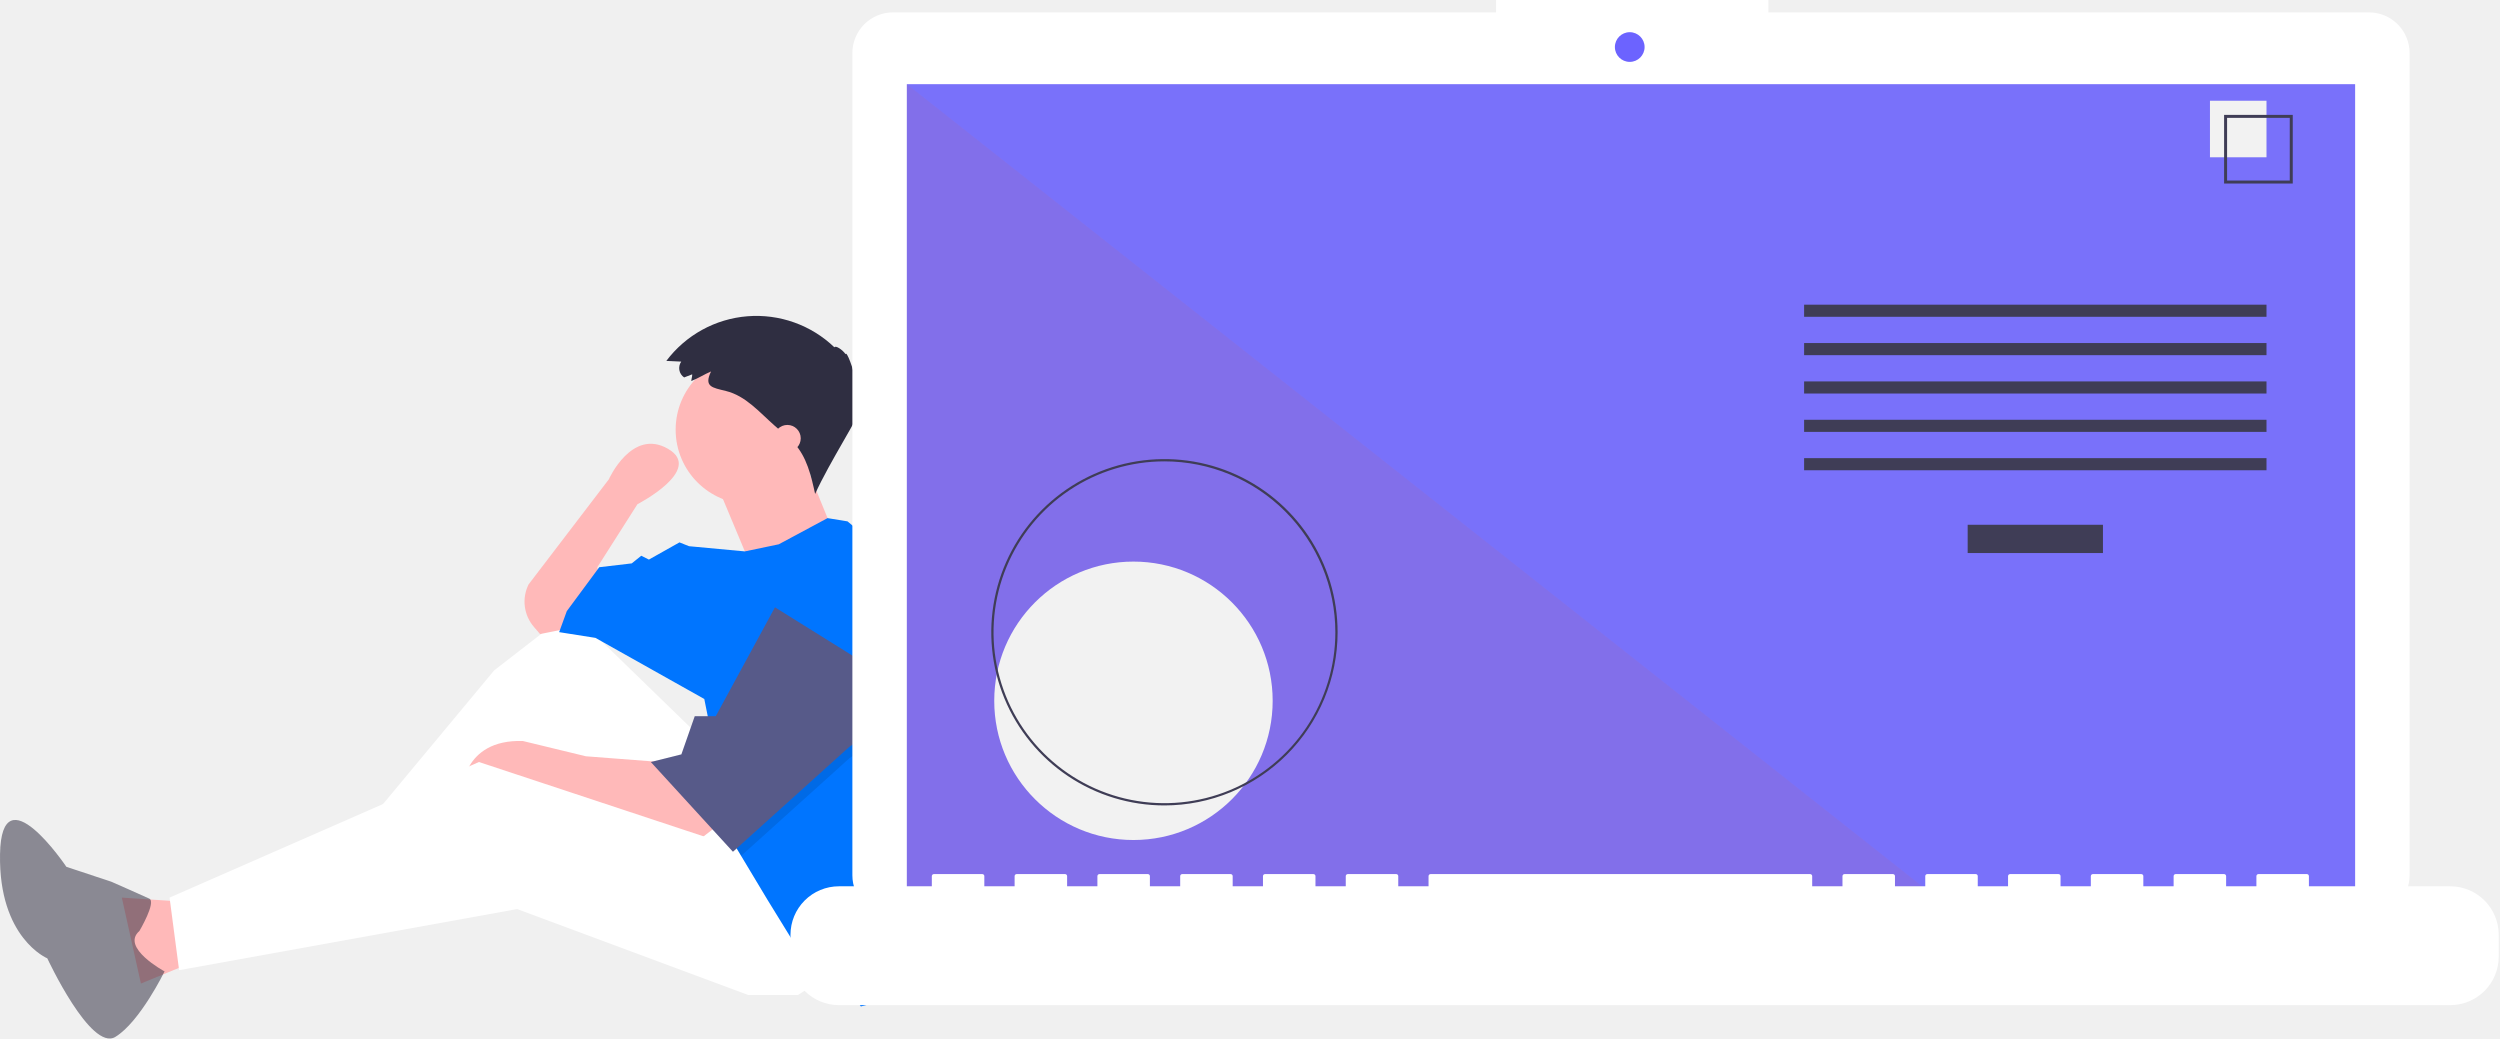
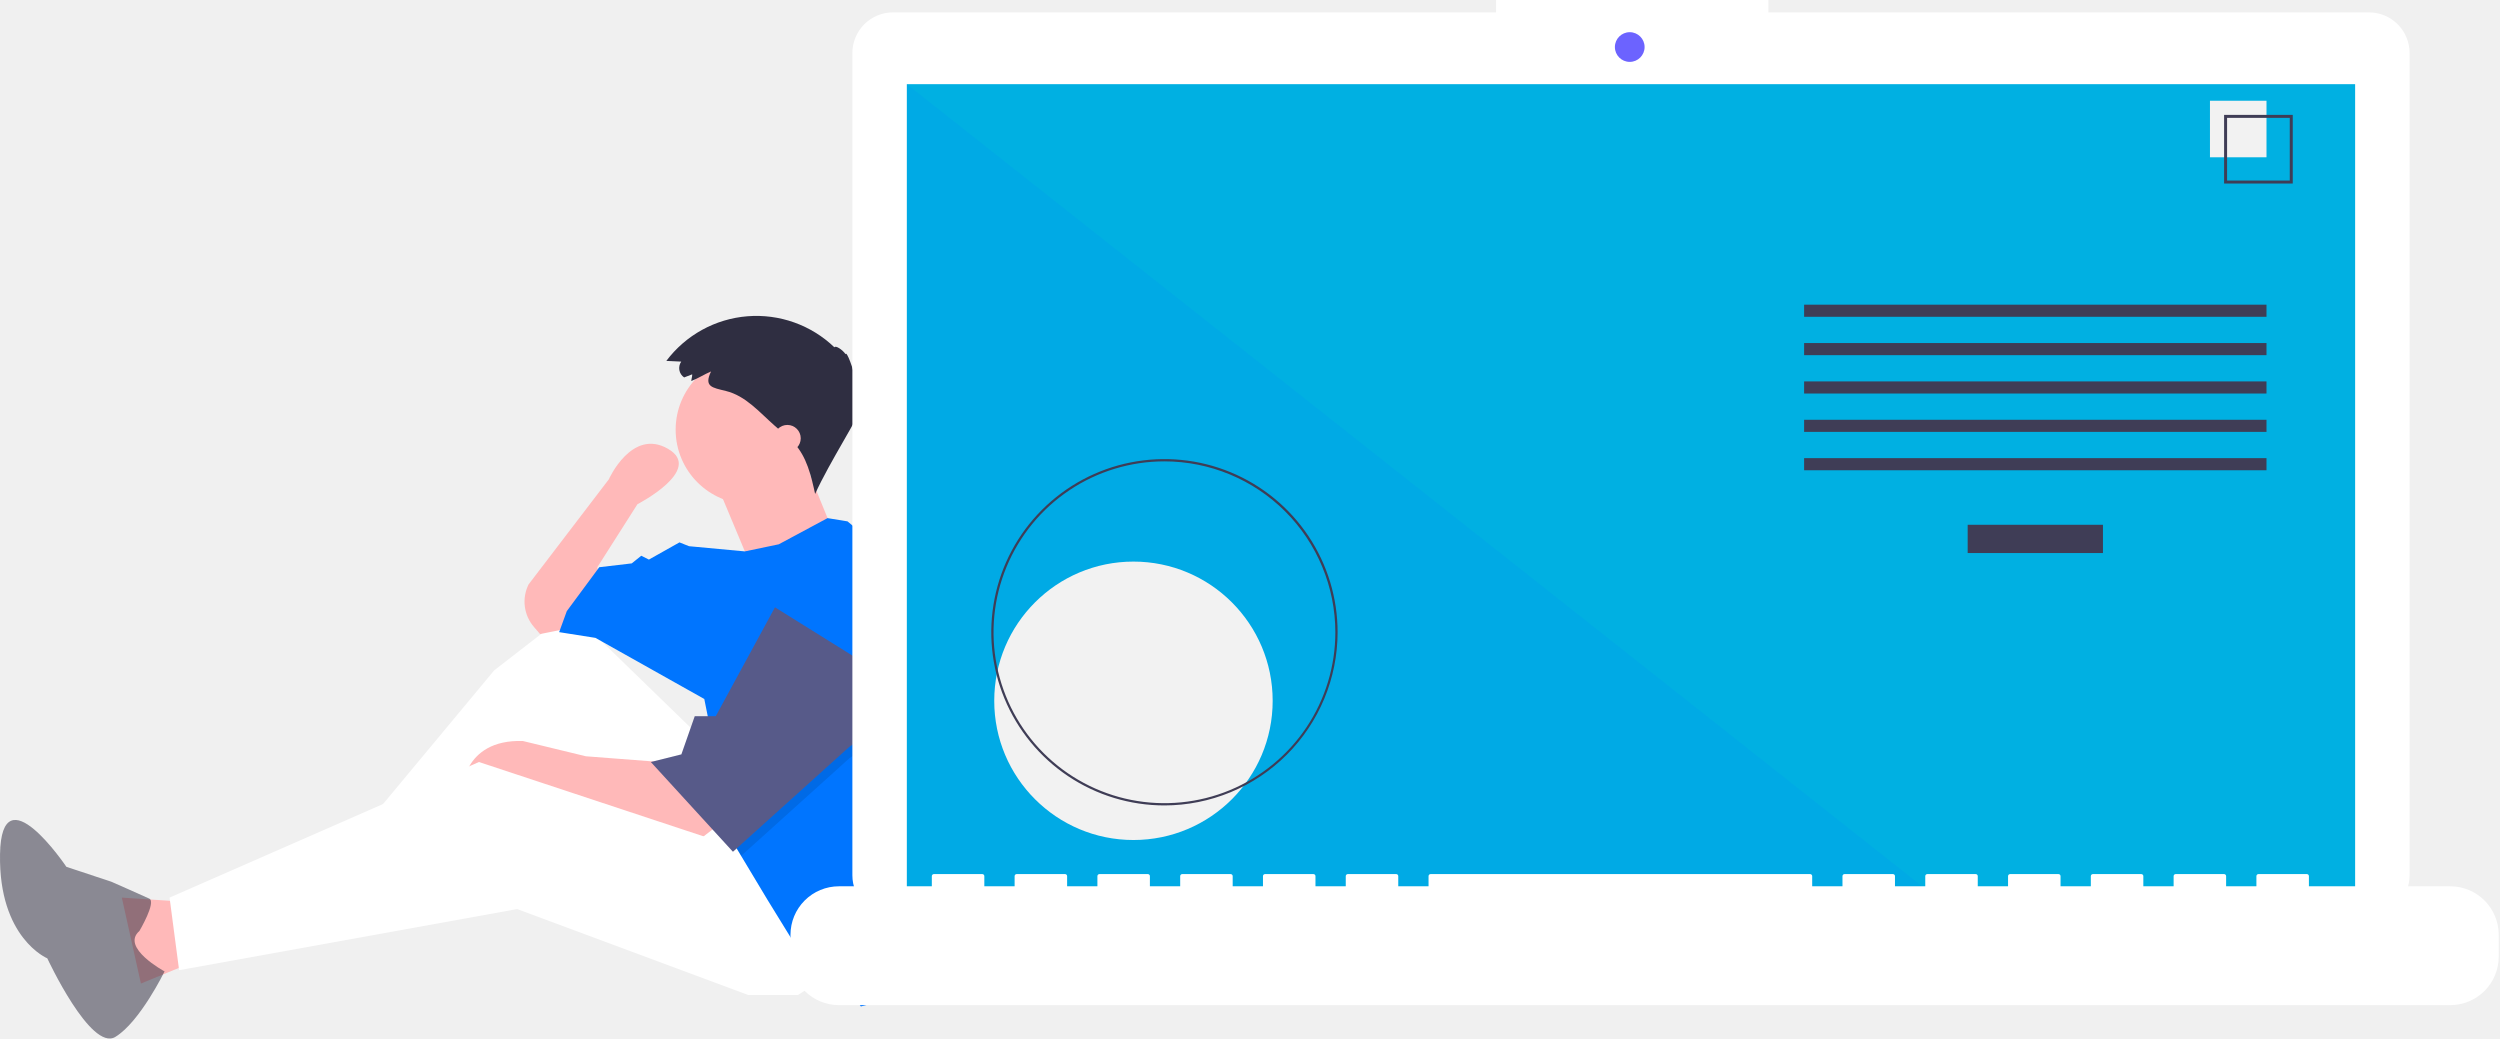
<svg xmlns="http://www.w3.org/2000/svg" width="1083" height="450" viewBox="0 0 1083 450" fill="none">
  <g clip-path="url(#clip0)">
    <path d="M77.591 390.495L52.772 388.84L61.045 426.069L89.173 414.487L77.591 390.495Z" fill="#FFB9B9" />
    <path d="M305.1 321.001L247.189 264.744L214.096 290.391L148.739 368.985L156.185 380.567L235.606 326.792L289.381 397.113L340.674 371.467L305.1 321.001Z" fill="white" />
    <path d="M310.064 358.23L302.618 364.021L242.225 343.338L228.161 337.547L200.032 343.338C200.032 343.338 200.032 320.174 226.506 321.001L253.807 327.62L286.072 330.101L310.064 358.23Z" fill="#FFB9B9" />
    <path d="M363.839 419.451L345.638 431.033H324.128L224.024 393.804L77.591 420.278L73.454 388.84L207.478 330.102L324.956 368.985L363.839 419.451Z" fill="white" />
-     <path d="M246.361 272.19L233.952 274.672L231.248 271.517C229.107 269.019 227.75 265.945 227.348 262.68C226.946 259.415 227.517 256.104 228.988 253.162V253.162L263.735 207.66C263.735 207.66 273.663 185.323 289.381 194.423C305.1 203.524 276.144 218.415 276.144 218.415L258.771 245.716L260.426 259.78L246.361 272.19Z" fill="#FFB9B9" />
+     <path d="M246.361 272.19L233.952 274.672L231.248 271.517C229.107 269.019 227.75 265.945 227.348 262.68C226.946 259.415 227.517 256.104 228.988 253.162L263.735 207.66C263.735 207.66 273.663 185.323 289.381 194.423C305.1 203.524 276.144 218.415 276.144 218.415L258.771 245.716L260.426 259.78L246.361 272.19Z" fill="#FFB9B9" />
    <path d="M324.956 218.415C342.775 218.415 357.22 203.97 357.22 186.15C357.22 168.331 342.775 153.885 324.956 153.885C307.136 153.885 292.691 168.331 292.691 186.15C292.691 203.97 307.136 218.415 324.956 218.415Z" fill="#FFB9B9" />
    <path d="M310.478 209.729L325.369 245.303L360.943 230.411C360.943 230.411 349.361 202.283 349.361 201.456C349.361 200.628 310.478 209.729 310.478 209.729Z" fill="#FFB9B9" />
-     <path d="M408.439 314.97C408.439 334.443 405.37 353.793 399.347 372.311L396.931 379.74L385.349 432.688L372.939 435.997L363.839 424.415L345.638 411.178L332.401 389.668L321.051 370.755L317.51 364.848L305.1 302.801L257.944 276.327L242.225 273.845L245.534 264.744L259.598 245.716L273.662 244.062L277.799 240.752L281.108 242.407L294.345 234.961L298.482 236.616L322.672 238.866L337.365 235.789L358.494 224.446L367.148 225.861L396.931 250.68C404.545 271.259 408.441 293.028 408.439 314.97V314.97Z" fill="#0075FF" />
+     <path d="M408.439 314.97C408.439 334.443 405.37 353.793 399.347 372.311L396.931 379.74L385.349 432.688L372.939 435.997L363.839 424.415L345.638 411.178L332.401 389.668L321.051 370.755L317.51 364.848L305.1 302.801L257.944 276.327L242.225 273.845L245.534 264.744L259.598 245.716L273.662 244.062L277.799 240.752L281.108 242.407L294.345 234.961L298.482 236.616L322.672 238.866L337.365 235.789L358.494 224.446L367.148 225.861L396.931 250.68C404.545 271.259 408.441 293.028 408.439 314.97Z" fill="#0075FF" />
    <path d="M60.39 403.305C60.39 403.305 67.8 390.747 64.67 389.28C61.541 387.814 48.249 381.969 48.249 381.969L28.757 375.509C28.757 375.509 0.631 333.708 0.013 370.059C-0.604 406.41 20.492 415.148 20.492 415.148C20.492 415.148 39.308 455.641 49.966 449.184C60.624 442.727 71.29 420.808 71.29 420.808C71.29 420.808 52.069 410.476 60.39 403.305Z" fill="#2F2E41" fill-opacity="0.53" />
    <path opacity="0.1" d="M399.413 307.764L367.975 328.447L321.051 370.755L317.51 364.848L307.582 315.21H310.064L335.711 268.054L399.413 307.764Z" fill="black" />
    <path d="M335.711 263.09L310.064 310.246H300.964L295.173 326.792L281.936 330.102L317.51 368.985L367.975 323.483L399.413 302.8L335.711 263.09Z" fill="#575A89" />
    <path d="M299.86 162.16L296.364 163.505C295.826 163.141 295.367 162.673 295.012 162.129C294.658 161.585 294.415 160.976 294.299 160.337C294.183 159.698 294.195 159.042 294.336 158.408C294.476 157.775 294.741 157.175 295.117 156.645L288.656 156.343C292.803 150.819 298.076 146.24 304.125 142.907C310.175 139.574 316.863 137.563 323.747 137.008C330.632 136.453 337.555 137.367 344.06 139.688C350.565 142.009 356.503 145.685 361.482 150.473C361.776 149.46 364.982 151.431 366.291 153.429C366.731 151.781 369.737 159.749 370.8 165.381C371.293 163.506 373.185 166.534 371.527 169.439C372.578 169.285 373.052 171.973 372.239 173.471C373.388 172.931 373.195 176.14 371.948 178.284C373.589 178.138 359.013 200.76 353.112 213.98C351.398 206.107 349.471 197.816 343.946 191.951C343.007 190.954 341.978 190.046 340.951 189.14L335.398 184.237C328.94 178.537 323.065 171.502 314.462 169.371C308.55 167.907 304.812 167.576 308.034 160.914C305.123 162.129 302.404 163.935 299.467 165.064C299.507 164.133 299.917 163.091 299.86 162.16Z" fill="#2F2E41" />
    <path d="M341.088 195.664C344.286 195.664 346.879 193.072 346.879 189.873C346.879 186.675 344.286 184.082 341.088 184.082C337.89 184.082 335.297 186.675 335.297 189.873C335.297 193.072 337.89 195.664 341.088 195.664Z" fill="#FFB9B9" />
-     <path d="M1026.23 5.362H766.062V0H648.091V5.362H386.849C384.538 5.362 382.25 5.818 380.114 6.702C377.979 7.586 376.039 8.883 374.405 10.517C372.771 12.151 371.475 14.091 370.59 16.226C369.706 18.361 369.251 20.65 369.251 22.961V379.213C369.251 381.524 369.706 383.813 370.59 385.948C371.475 388.083 372.771 390.023 374.405 391.657C376.039 393.291 377.979 394.588 380.114 395.472C382.25 396.356 384.538 396.812 386.849 396.812H1026.23C1030.9 396.812 1035.38 394.957 1038.68 391.657C1041.98 388.357 1043.83 383.88 1043.83 379.213V22.961C1043.83 20.65 1043.38 18.361 1042.49 16.226C1041.61 14.091 1040.31 12.151 1038.68 10.517C1037.04 8.883 1035.1 7.586 1032.97 6.702C1030.83 5.818 1028.54 5.362 1026.23 5.362V5.362Z" fill="white" />
-     <path d="M1020.24 36.464H392.845V390.377H1020.24V36.464Z" fill="#7971FA" />
+     <path d="M1026.23 5.362H766.062V0H648.091V5.362H386.849C384.538 5.362 382.25 5.818 380.114 6.702C377.979 7.586 376.039 8.883 374.405 10.517C372.771 12.151 371.475 14.091 370.59 16.226C369.706 18.361 369.251 20.65 369.251 22.961V379.213C369.251 381.524 369.706 383.813 370.59 385.948C371.475 388.083 372.771 390.023 374.405 391.657C376.039 393.291 377.979 394.588 380.114 395.472C382.25 396.356 384.538 396.812 386.849 396.812H1026.23C1030.9 396.812 1035.38 394.957 1038.68 391.657C1041.98 388.357 1043.83 383.88 1043.83 379.213V22.961C1043.83 20.65 1043.38 18.361 1042.49 16.226C1041.61 14.091 1040.31 12.151 1038.68 10.517C1037.04 8.883 1035.1 7.586 1032.97 6.702C1030.83 5.818 1028.54 5.362 1026.23 5.362Z" fill="white" />
+     <path d="M1020.24 36.464H392.845V390.377H1020.24V36.464Z" fill="#00B0E2" />
    <path d="M706.004 26.812C709.558 26.812 712.439 23.931 712.439 20.377C712.439 16.823 709.558 13.942 706.004 13.942C702.45 13.942 699.569 16.823 699.569 20.377C699.569 23.931 702.45 26.812 706.004 26.812Z" fill="#6C63FF" />
-     <path opacity="0.1" d="M840.813 390.377H392.845V36.464L840.813 390.377Z" fill="#DA5F5F" />
+     <path opacity="0.1" d="M840.813 390.377H392.845V36.464L840.813 390.377Z" fill="#0072FF" />
    <path d="M491.013 363.893C524.319 363.893 551.32 336.893 551.32 303.587C551.32 270.28 524.319 243.28 491.013 243.28C457.706 243.28 430.706 270.28 430.706 303.587C430.706 336.893 457.706 363.893 491.013 363.893Z" fill="#F2F2F2" />
-     <path d="M504.438 348.913C489.601 348.913 475.097 344.513 462.761 336.271C450.425 328.028 440.81 316.312 435.132 302.604C429.454 288.897 427.969 273.814 430.863 259.262C433.758 244.711 440.902 231.344 451.393 220.853C461.885 210.362 475.251 203.217 489.803 200.323C504.354 197.428 519.438 198.914 533.145 204.592C546.852 210.269 558.568 219.884 566.811 232.221C575.054 244.557 579.453 259.06 579.453 273.897C579.431 293.786 571.52 312.853 557.457 326.916C543.394 340.98 524.326 348.89 504.438 348.913ZM504.438 199.862C489.795 199.862 475.481 204.204 463.306 212.339C451.131 220.474 441.642 232.037 436.038 245.565C430.435 259.093 428.968 273.979 431.825 288.341C434.682 302.702 441.733 315.894 452.087 326.248C462.441 336.602 475.633 343.653 489.994 346.51C504.356 349.366 519.242 347.9 532.77 342.297C546.298 336.693 557.861 327.204 565.996 315.029C574.131 302.854 578.473 288.54 578.473 273.897C578.451 254.269 570.643 235.45 556.764 221.571C542.884 207.691 524.066 199.884 504.438 199.862V199.862Z" fill="#3F3D56" />
+     <path d="M504.438 348.913C489.601 348.913 475.097 344.513 462.761 336.271C450.425 328.028 440.81 316.312 435.132 302.604C429.454 288.897 427.969 273.814 430.863 259.262C433.758 244.711 440.902 231.344 451.393 220.853C461.885 210.362 475.251 203.217 489.803 200.323C504.354 197.428 519.438 198.914 533.145 204.592C546.852 210.269 558.568 219.884 566.811 232.221C575.054 244.557 579.453 259.06 579.453 273.897C579.431 293.786 571.52 312.853 557.457 326.916C543.394 340.98 524.326 348.89 504.438 348.913ZM504.438 199.862C489.795 199.862 475.481 204.204 463.306 212.339C451.131 220.474 441.642 232.037 436.038 245.565C430.435 259.093 428.968 273.979 431.825 288.341C434.682 302.702 441.733 315.894 452.087 326.248C462.441 336.602 475.633 343.653 489.994 346.51C504.356 349.366 519.242 347.9 532.77 342.297C546.298 336.693 557.861 327.204 565.996 315.029C574.131 302.854 578.473 288.54 578.473 273.897C578.451 254.269 570.643 235.45 556.764 221.571C542.884 207.691 524.066 199.884 504.438 199.862Z" fill="#3F3D56" />
    <path d="M910.997 227.332H852.392V239.578H910.997V227.332Z" fill="#3F3D56" />
    <path d="M981.848 131.989H781.541V137.237H981.848V131.989Z" fill="#3F3D56" />
    <path d="M981.848 148.608H781.541V153.857H981.848V148.608Z" fill="#3F3D56" />
    <path d="M981.848 165.228H781.541V170.476H981.848V165.228Z" fill="#3F3D56" />
    <path d="M981.848 181.847H781.541V187.095H981.848V181.847Z" fill="#3F3D56" />
    <path d="M981.848 198.467H781.541V203.715H981.848V198.467Z" fill="#3F3D56" />
    <path d="M981.848 43.644H957.356V68.136H981.848V43.644Z" fill="#F2F2F2" />
    <path d="M993.219 79.507H963.479V49.767H993.219V79.507ZM964.772 78.214H991.926V51.06H964.772V78.214Z" fill="#3F3D56" />
-     <path d="M1061.45 383.942H1000.22V379.53C1000.22 379.416 1000.19 379.302 1000.15 379.196C1000.11 379.09 1000.04 378.993 999.961 378.912C999.879 378.831 999.783 378.766 999.677 378.722C999.571 378.678 999.457 378.656 999.342 378.656H978.349C978.234 378.656 978.121 378.678 978.014 378.722C977.908 378.766 977.812 378.831 977.731 378.912C977.649 378.993 977.585 379.09 977.541 379.196C977.497 379.302 977.474 379.416 977.474 379.53V383.942H964.354V379.53C964.354 379.416 964.331 379.302 964.287 379.196C964.243 379.09 964.179 378.993 964.098 378.912C964.016 378.831 963.92 378.766 963.814 378.722C963.708 378.678 963.594 378.656 963.479 378.656H942.486C942.371 378.656 942.258 378.678 942.151 378.722C942.045 378.766 941.949 378.831 941.868 378.912C941.786 378.993 941.722 379.09 941.678 379.196C941.634 379.302 941.612 379.416 941.612 379.53V383.942H928.491V379.53C928.491 379.416 928.468 379.302 928.424 379.196C928.38 379.09 928.316 378.993 928.235 378.912C928.154 378.831 928.057 378.766 927.951 378.722C927.845 378.678 927.731 378.656 927.616 378.656H906.623C906.508 378.656 906.395 378.678 906.289 378.722C906.182 378.766 906.086 378.831 906.005 378.912C905.924 378.993 905.859 379.09 905.815 379.196C905.771 379.302 905.749 379.416 905.749 379.53V383.942H892.628V379.53C892.628 379.416 892.605 379.302 892.562 379.196C892.518 379.09 892.453 378.993 892.372 378.912C892.291 378.831 892.194 378.766 892.088 378.722C891.982 378.678 891.868 378.656 891.753 378.656H870.76C870.646 378.656 870.532 378.678 870.426 378.722C870.32 378.766 870.223 378.831 870.142 378.912C870.061 378.993 869.996 379.09 869.952 379.196C869.908 379.302 869.886 379.416 869.886 379.53V383.942H856.765V379.53C856.765 379.416 856.743 379.302 856.699 379.196C856.655 379.09 856.59 378.993 856.509 378.912C856.428 378.831 856.331 378.766 856.225 378.722C856.119 378.678 856.005 378.656 855.891 378.656H834.898C834.783 378.656 834.669 378.678 834.563 378.722C834.457 378.766 834.36 378.831 834.279 378.912C834.198 378.993 834.133 379.09 834.089 379.196C834.045 379.302 834.023 379.416 834.023 379.53V383.942H820.902V379.53C820.902 379.416 820.88 379.302 820.836 379.196C820.792 379.09 820.727 378.993 820.646 378.912C820.565 378.831 820.468 378.766 820.362 378.722C820.256 378.678 820.142 378.656 820.028 378.656H799.035C798.92 378.656 798.806 378.678 798.7 378.722C798.594 378.766 798.497 378.831 798.416 378.912C798.335 378.993 798.271 379.09 798.227 379.196C798.183 379.302 798.16 379.416 798.16 379.53V383.942H785.039V379.53C785.039 379.416 785.017 379.302 784.973 379.196C784.929 379.09 784.865 378.993 784.783 378.912C784.702 378.831 784.606 378.766 784.499 378.722C784.393 378.678 784.28 378.656 784.165 378.656H619.72C619.605 378.656 619.492 378.678 619.386 378.722C619.279 378.766 619.183 378.831 619.102 378.912C619.021 378.993 618.956 379.09 618.912 379.196C618.868 379.302 618.846 379.416 618.846 379.53V383.942H605.725V379.53C605.725 379.416 605.702 379.302 605.658 379.196C605.614 379.09 605.55 378.993 605.469 378.912C605.388 378.831 605.291 378.766 605.185 378.722C605.079 378.678 604.965 378.656 604.85 378.656H583.857C583.743 378.656 583.629 378.678 583.523 378.722C583.417 378.766 583.32 378.831 583.239 378.912C583.158 378.993 583.093 379.09 583.049 379.196C583.005 379.302 582.983 379.416 582.983 379.53V383.942H569.862V379.53C569.862 379.416 569.84 379.302 569.796 379.196C569.752 379.09 569.687 378.993 569.606 378.912C569.525 378.831 569.428 378.766 569.322 378.722C569.216 378.678 569.102 378.656 568.987 378.656H547.995C547.88 378.656 547.766 378.678 547.66 378.722C547.554 378.766 547.457 378.831 547.376 378.912C547.295 378.993 547.23 379.09 547.186 379.196C547.142 379.302 547.12 379.416 547.12 379.53V383.942H533.999V379.53C533.999 379.416 533.977 379.302 533.933 379.196C533.889 379.09 533.824 378.993 533.743 378.912C533.662 378.831 533.565 378.766 533.459 378.722C533.353 378.678 533.239 378.656 533.125 378.656H512.132C512.017 378.656 511.903 378.678 511.797 378.722C511.691 378.766 511.594 378.831 511.513 378.912C511.432 378.993 511.367 379.09 511.324 379.196C511.28 379.302 511.257 379.416 511.257 379.53V383.942H498.136V379.53C498.136 379.416 498.114 379.302 498.07 379.196C498.026 379.09 497.961 378.993 497.88 378.912C497.799 378.831 497.703 378.766 497.596 378.722C497.49 378.678 497.376 378.656 497.262 378.656H476.269C476.154 378.656 476.04 378.678 475.934 378.722C475.828 378.766 475.731 378.831 475.65 378.912C475.569 378.993 475.505 379.09 475.461 379.196C475.417 379.302 475.394 379.416 475.394 379.53V383.942H462.273V379.53C462.273 379.416 462.251 379.302 462.207 379.196C462.163 379.09 462.098 378.993 462.017 378.912C461.936 378.831 461.84 378.766 461.733 378.722C461.627 378.678 461.514 378.656 461.399 378.656H440.406C440.291 378.656 440.177 378.678 440.071 378.722C439.965 378.766 439.869 378.831 439.787 378.912C439.706 378.993 439.642 379.09 439.598 379.196C439.554 379.302 439.531 379.416 439.531 379.53V383.942H426.411V379.53C426.411 379.416 426.388 379.302 426.344 379.196C426.3 379.09 426.236 378.993 426.154 378.912C426.073 378.831 425.977 378.766 425.871 378.722C425.765 378.678 425.651 378.656 425.536 378.656H404.543C404.428 378.656 404.314 378.678 404.208 378.722C404.102 378.766 404.006 378.831 403.924 378.912C403.843 378.993 403.779 379.09 403.735 379.196C403.691 379.302 403.668 379.416 403.668 379.53V383.942H363.432C357.864 383.942 352.525 386.154 348.588 390.091C344.651 394.028 342.439 399.367 342.439 404.935V414.427C342.439 419.995 344.651 425.335 348.588 429.272C352.525 433.209 357.864 435.42 363.432 435.42H1061.45C1067.01 435.42 1072.35 433.209 1076.29 429.272C1080.23 425.335 1082.44 419.995 1082.44 414.427V404.935C1082.44 399.367 1080.23 394.028 1076.29 390.091C1072.35 386.154 1067.01 383.942 1061.45 383.942V383.942Z" fill="white" />
+     <path d="M1061.45 383.942H1000.22V379.53C1000.22 379.416 1000.19 379.302 1000.15 379.196C1000.11 379.09 1000.04 378.993 999.961 378.912C999.879 378.831 999.783 378.766 999.677 378.722C999.571 378.678 999.457 378.656 999.342 378.656H978.349C978.234 378.656 978.121 378.678 978.014 378.722C977.908 378.766 977.812 378.831 977.731 378.912C977.649 378.993 977.585 379.09 977.541 379.196C977.497 379.302 977.474 379.416 977.474 379.53V383.942H964.354V379.53C964.354 379.416 964.331 379.302 964.287 379.196C964.243 379.09 964.179 378.993 964.098 378.912C964.016 378.831 963.92 378.766 963.814 378.722C963.708 378.678 963.594 378.656 963.479 378.656H942.486C942.371 378.656 942.258 378.678 942.151 378.722C942.045 378.766 941.949 378.831 941.868 378.912C941.786 378.993 941.722 379.09 941.678 379.196C941.634 379.302 941.612 379.416 941.612 379.53V383.942H928.491V379.53C928.491 379.416 928.468 379.302 928.424 379.196C928.38 379.09 928.316 378.993 928.235 378.912C928.154 378.831 928.057 378.766 927.951 378.722C927.845 378.678 927.731 378.656 927.616 378.656H906.623C906.508 378.656 906.395 378.678 906.289 378.722C906.182 378.766 906.086 378.831 906.005 378.912C905.924 378.993 905.859 379.09 905.815 379.196C905.771 379.302 905.749 379.416 905.749 379.53V383.942H892.628V379.53C892.628 379.416 892.605 379.302 892.562 379.196C892.518 379.09 892.453 378.993 892.372 378.912C892.291 378.831 892.194 378.766 892.088 378.722C891.982 378.678 891.868 378.656 891.753 378.656H870.76C870.646 378.656 870.532 378.678 870.426 378.722C870.32 378.766 870.223 378.831 870.142 378.912C870.061 378.993 869.996 379.09 869.952 379.196C869.908 379.302 869.886 379.416 869.886 379.53V383.942H856.765V379.53C856.765 379.416 856.743 379.302 856.699 379.196C856.655 379.09 856.59 378.993 856.509 378.912C856.428 378.831 856.331 378.766 856.225 378.722C856.119 378.678 856.005 378.656 855.891 378.656H834.898C834.783 378.656 834.669 378.678 834.563 378.722C834.457 378.766 834.36 378.831 834.279 378.912C834.198 378.993 834.133 379.09 834.089 379.196C834.046 379.302 834.023 379.416 834.023 379.53V383.942H820.902V379.53C820.902 379.416 820.88 379.302 820.836 379.196C820.792 379.09 820.727 378.993 820.646 378.912C820.565 378.831 820.468 378.766 820.362 378.722C820.256 378.678 820.142 378.656 820.028 378.656H799.035C798.92 378.656 798.806 378.678 798.7 378.722C798.594 378.766 798.497 378.831 798.416 378.912C798.335 378.993 798.271 379.09 798.227 379.196C798.183 379.302 798.16 379.416 798.16 379.53V383.942H785.039V379.53C785.039 379.416 785.017 379.302 784.973 379.196C784.929 379.09 784.865 378.993 784.783 378.912C784.702 378.831 784.606 378.766 784.499 378.722C784.393 378.678 784.28 378.656 784.165 378.656H619.72C619.605 378.656 619.492 378.678 619.386 378.722C619.279 378.766 619.183 378.831 619.102 378.912C619.021 378.993 618.956 379.09 618.912 379.196C618.868 379.302 618.846 379.416 618.846 379.53V383.942H605.725V379.53C605.725 379.416 605.702 379.302 605.658 379.196C605.614 379.09 605.55 378.993 605.469 378.912C605.388 378.831 605.291 378.766 605.185 378.722C605.079 378.678 604.965 378.656 604.85 378.656H583.857C583.743 378.656 583.629 378.678 583.523 378.722C583.417 378.766 583.32 378.831 583.239 378.912C583.158 378.993 583.093 379.09 583.049 379.196C583.005 379.302 582.983 379.416 582.983 379.53V383.942H569.862V379.53C569.862 379.416 569.84 379.302 569.796 379.196C569.752 379.09 569.687 378.993 569.606 378.912C569.525 378.831 569.428 378.766 569.322 378.722C569.216 378.678 569.102 378.656 568.987 378.656H547.995C547.88 378.656 547.766 378.678 547.66 378.722C547.554 378.766 547.457 378.831 547.376 378.912C547.295 378.993 547.23 379.09 547.186 379.196C547.142 379.302 547.12 379.416 547.12 379.53V383.942H533.999V379.53C533.999 379.416 533.977 379.302 533.933 379.196C533.889 379.09 533.824 378.993 533.743 378.912C533.662 378.831 533.565 378.766 533.459 378.722C533.353 378.678 533.239 378.656 533.125 378.656H512.132C512.017 378.656 511.903 378.678 511.797 378.722C511.691 378.766 511.594 378.831 511.513 378.912C511.432 378.993 511.367 379.09 511.324 379.196C511.28 379.302 511.257 379.416 511.257 379.53V383.942H498.136V379.53C498.136 379.416 498.114 379.302 498.07 379.196C498.026 379.09 497.961 378.993 497.88 378.912C497.799 378.831 497.703 378.766 497.596 378.722C497.49 378.678 497.376 378.656 497.262 378.656H476.269C476.154 378.656 476.04 378.678 475.934 378.722C475.828 378.766 475.731 378.831 475.65 378.912C475.569 378.993 475.505 379.09 475.461 379.196C475.417 379.302 475.394 379.416 475.394 379.53V383.942H462.273V379.53C462.273 379.416 462.251 379.302 462.207 379.196C462.163 379.09 462.098 378.993 462.017 378.912C461.936 378.831 461.84 378.766 461.733 378.722C461.627 378.678 461.514 378.656 461.399 378.656H440.406C440.291 378.656 440.177 378.678 440.071 378.722C439.965 378.766 439.869 378.831 439.787 378.912C439.706 378.993 439.642 379.09 439.598 379.196C439.554 379.302 439.531 379.416 439.531 379.53V383.942H426.411V379.53C426.411 379.416 426.388 379.302 426.344 379.196C426.3 379.09 426.236 378.993 426.154 378.912C426.073 378.831 425.977 378.766 425.871 378.722C425.765 378.678 425.651 378.656 425.536 378.656H404.543C404.428 378.656 404.314 378.678 404.208 378.722C404.102 378.766 404.006 378.831 403.924 378.912C403.843 378.993 403.779 379.09 403.735 379.196C403.691 379.302 403.668 379.416 403.668 379.53V383.942H363.432C357.864 383.942 352.525 386.154 348.588 390.091C344.651 394.028 342.439 399.367 342.439 404.935V414.427C342.439 419.995 344.651 425.335 348.588 429.272C352.525 433.209 357.864 435.42 363.432 435.42H1061.45C1067.01 435.42 1072.35 433.209 1076.29 429.272C1080.23 425.335 1082.44 419.995 1082.44 414.427V404.935C1082.44 399.367 1080.23 394.028 1076.29 390.091C1072.35 386.154 1067.01 383.942 1061.45 383.942Z" fill="white" />
  </g>
  <defs>
    <clipPath id="clip0">
      <rect width="1082.44" height="449.881" fill="white" />
    </clipPath>
  </defs>
</svg>
